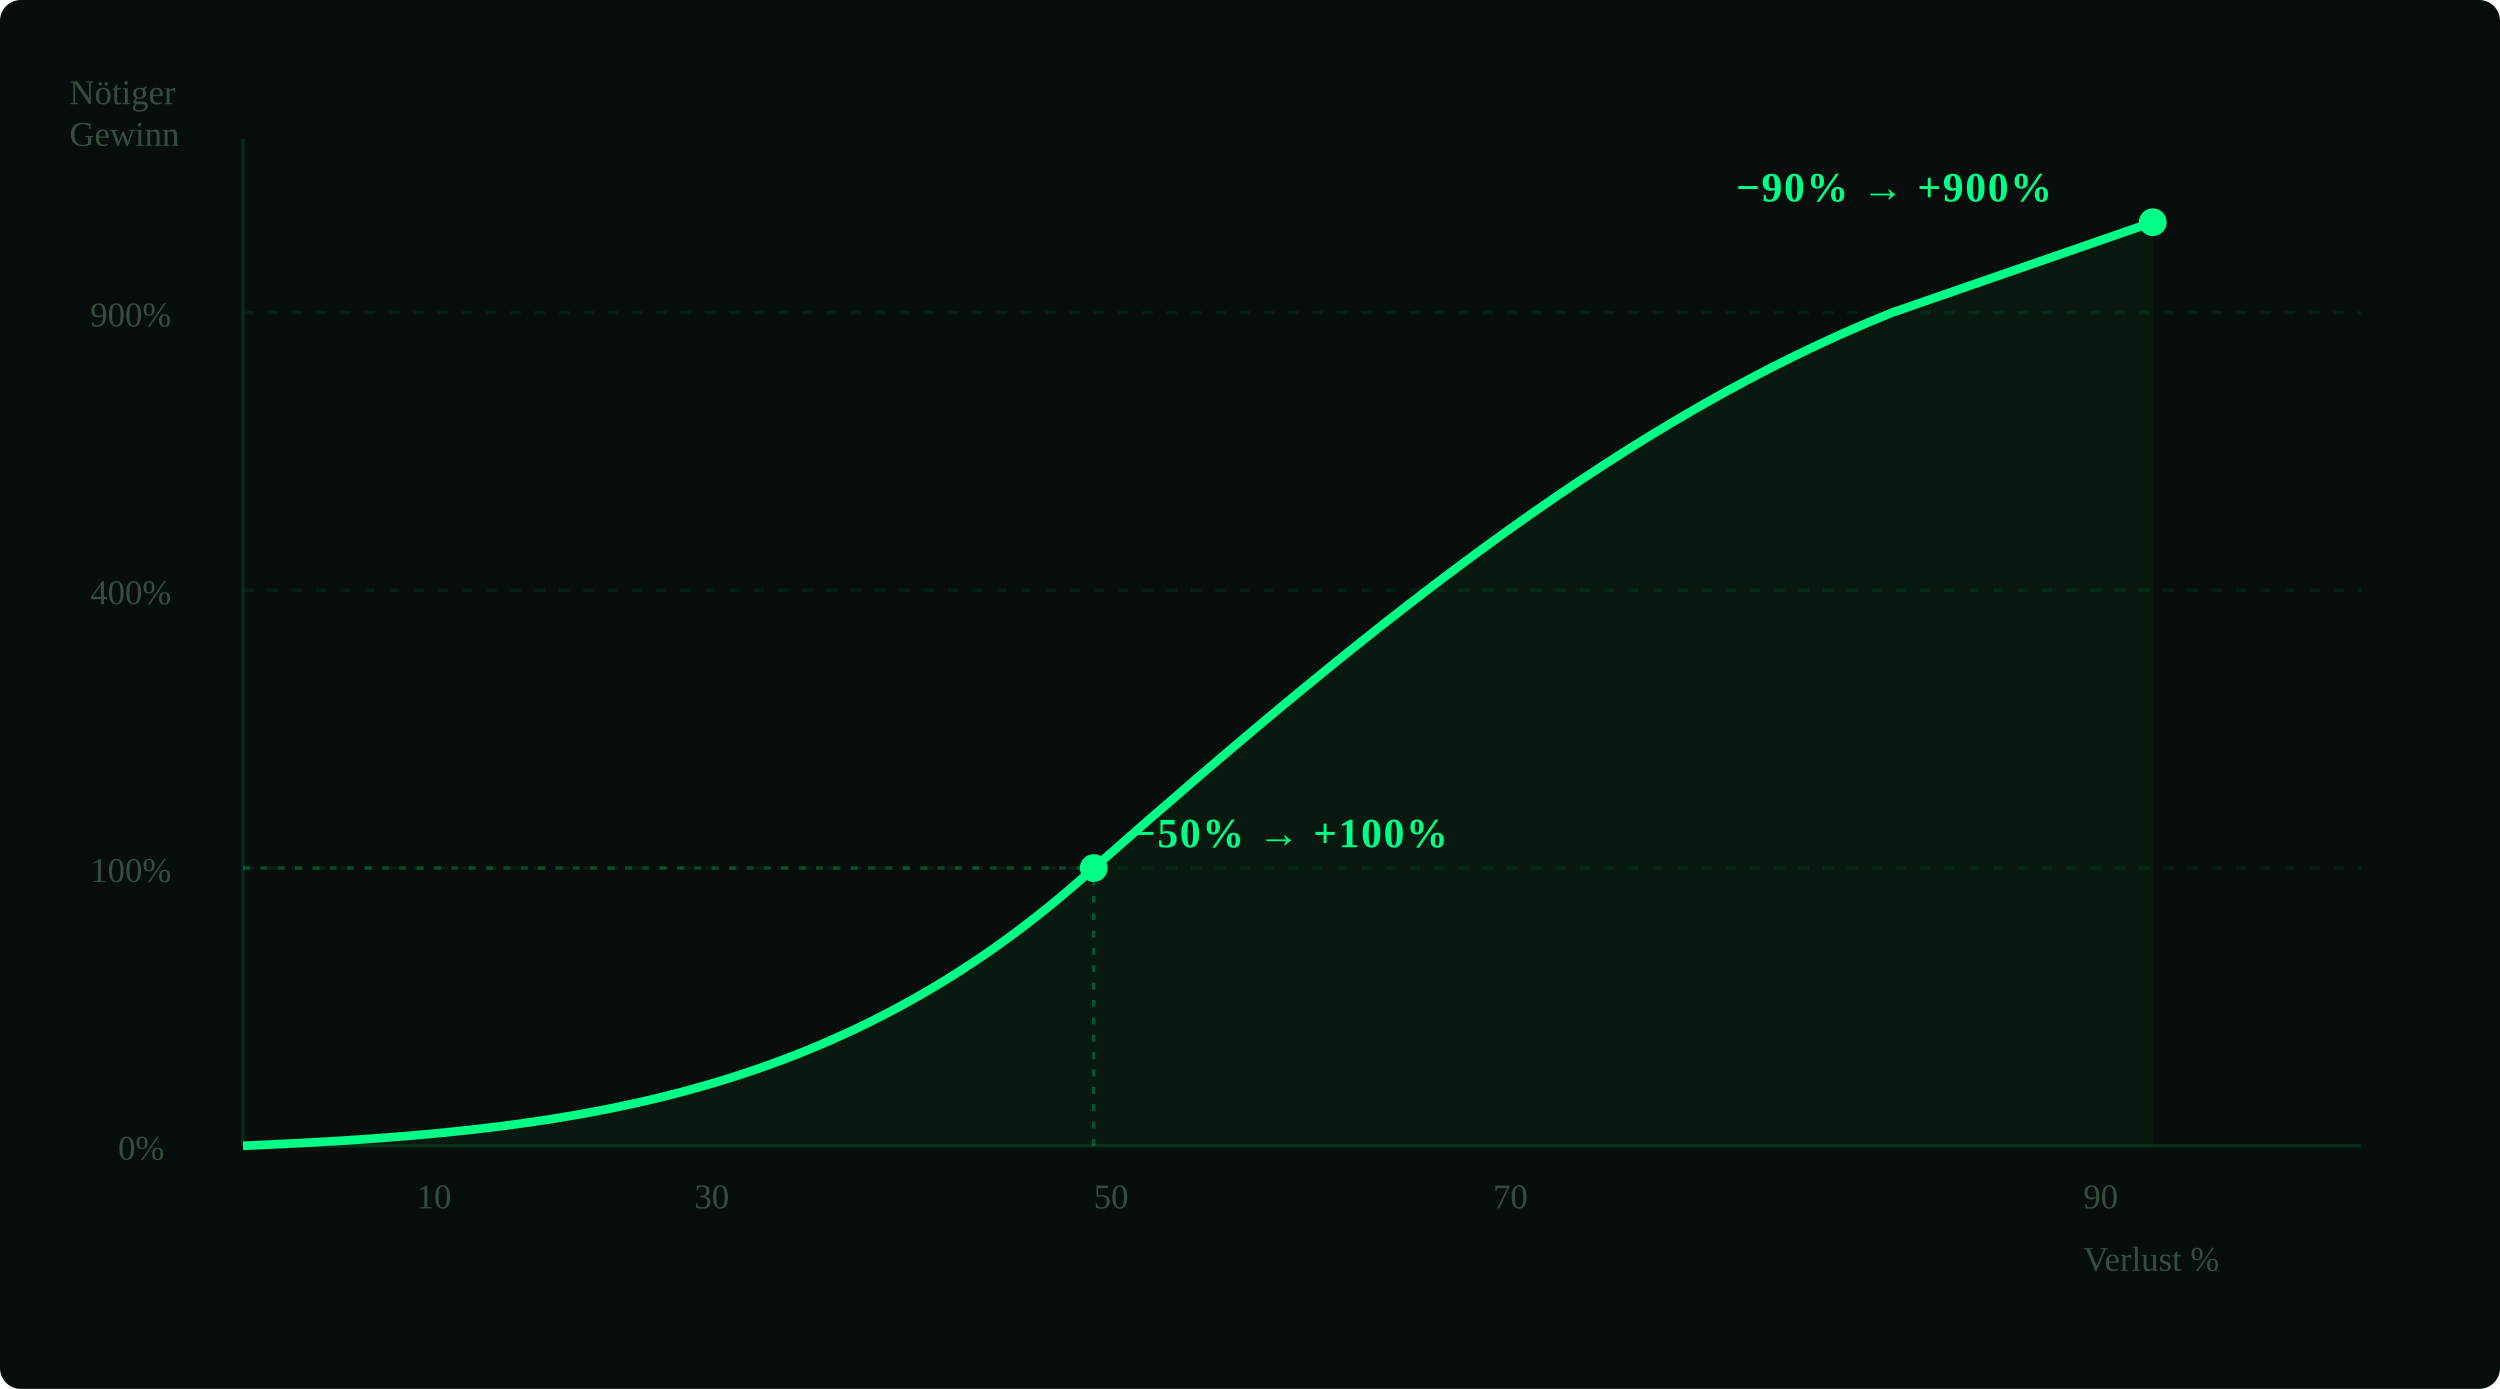
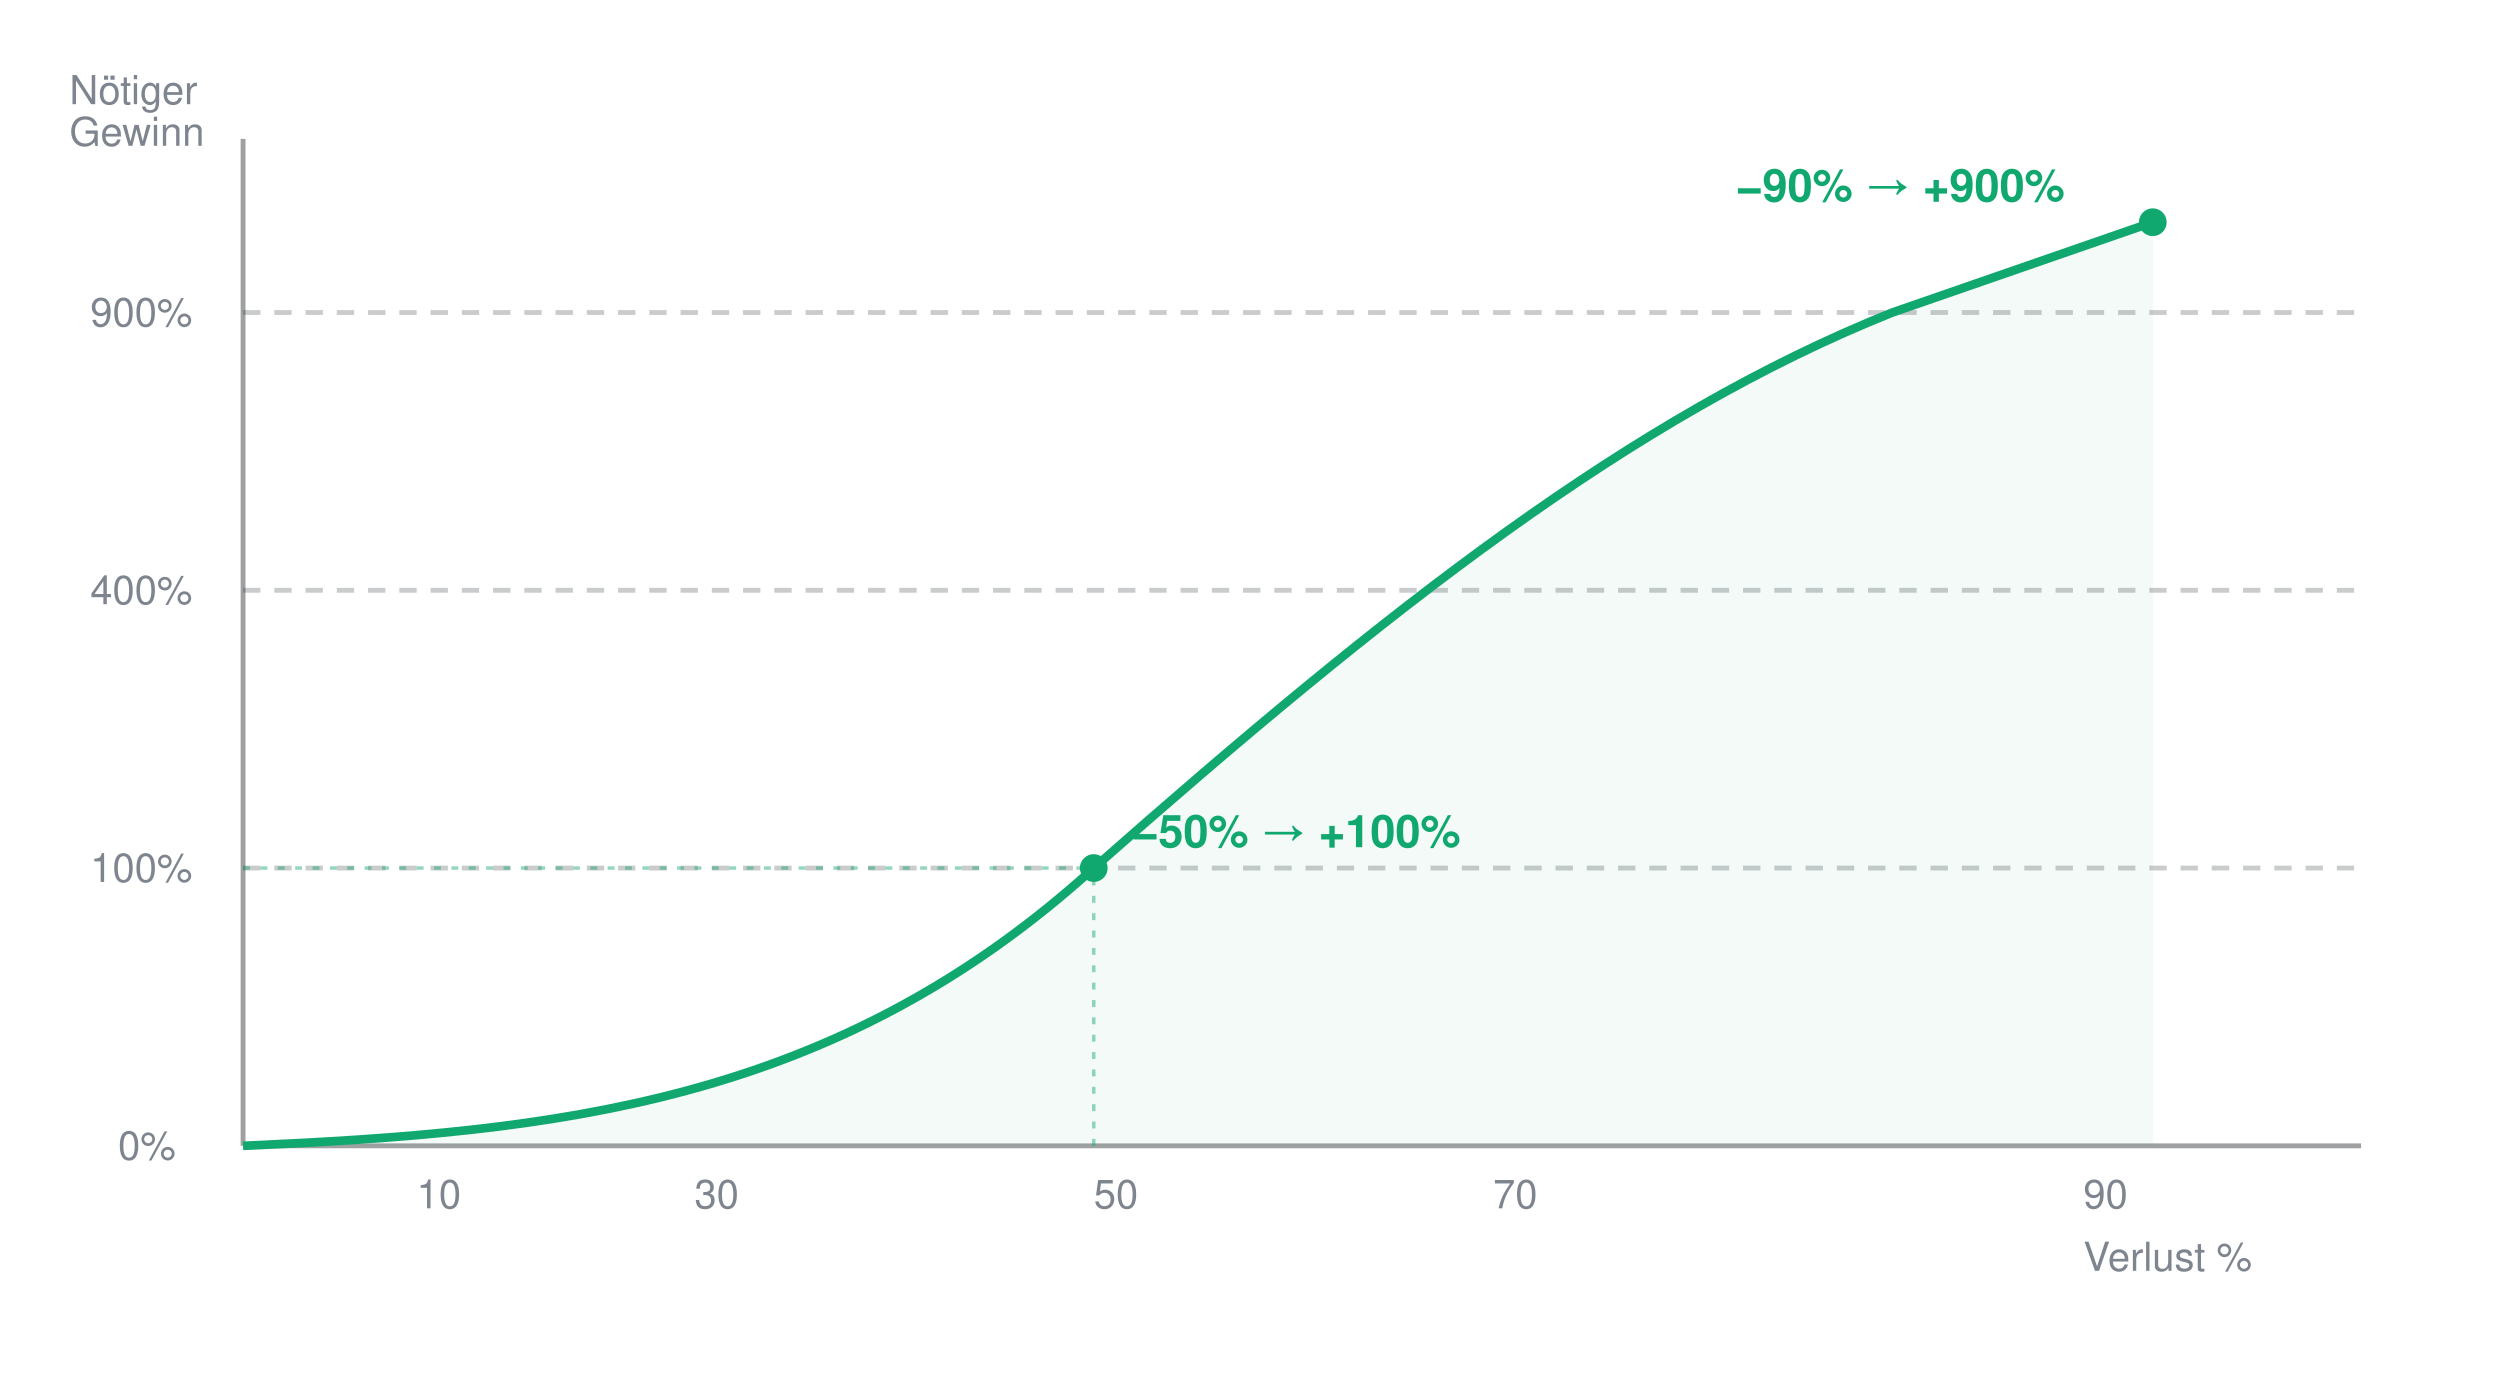
<svg xmlns="http://www.w3.org/2000/svg" viewBox="0 0 720 400" role="img" aria-label="Nötiger Aufholgewinn steigt konvex mit dem Verlust: minus 50 Prozent erfordert plus 100 Prozent, minus 90 Prozent erfordert plus 900 Prozent.">
  <style>
-     .svg-bg   { fill: var(--bg, #080e0b); }
-     .axis     { stroke: var(--border2, rgba(0,255,135,.12)); stroke-width: 1; }
-     .grid     { stroke: var(--border, rgba(0,255,135,.07)); stroke-width: 1; stroke-dasharray: 3 4; }
-     .curve    { stroke: var(--neon, #00ff87); stroke-width: 2.5; fill: none; }
-     .area     { fill: var(--neon-dim, rgba(0,255,135,.09)); }
-     .marker   { fill: var(--neon, #00ff87); }
-     .marker-l { stroke: var(--neon-border, rgba(0,255,135,.25)); stroke-width: 1; stroke-dasharray: 2 3; }
-     .lbl      { fill: var(--text-2, #6a8c7a); font-family: var(--mono, ui-monospace,'SF Mono','Cascadia Code','Fira Code','Consolas',monospace); font-size: 12px; letter-spacing: .04em; }
-     .lbl-neon { fill: var(--neon, #00ff87); font-family: var(--mono, ui-monospace,monospace); font-size: 12px; font-weight: 700; letter-spacing: .04em; }
-     .tick     { fill: var(--text-3, #344d3e); font-family: var(--mono, ui-monospace,monospace); font-size: 10px; }
+     .svg-bg   { fill: var(--bg, #FFFFFF); }
+     .axis     { stroke: var(--border2, rgba(17,19,23,.40)); stroke-width: 1.4; }
+     .grid     { stroke: var(--border, rgba(17,19,23,.22)); stroke-width: 1.4; stroke-dasharray: 5 4; }
+     .curve    { stroke: var(--neon, #10A86E); stroke-width: 2.5; fill: none; }
+     .area     { fill: var(--neon-dim, rgba(16,168,110,.10)); }
+     .marker   { fill: var(--neon, #10A86E); }
+     .marker-l { stroke: var(--neon-border, rgba(16,168,110,.45)); stroke-width: 1; stroke-dasharray: 2 3; }
+     .lbl      { fill: var(--text-2, #555A62); font-family: 'Geist',-apple-system,BlinkMacSystemFont,'Segoe UI',Helvetica,Arial,sans-serif; font-size: 13px; letter-spacing: 0; }
+     .lbl-neon { fill: var(--neon, #10A86E); font-family: 'Geist',-apple-system,BlinkMacSystemFont,'Segoe UI',Helvetica,Arial,sans-serif; font-size: 13px; font-weight: 700; letter-spacing: 0; }
+     .tick     { fill: var(--text-3, #7E858F); font-family: 'Geist',-apple-system,BlinkMacSystemFont,'Segoe UI',Helvetica,Arial,sans-serif; font-size: 11.5px; }
  </style>
  <rect class="svg-bg" x="0" y="0" width="720" height="400" rx="6" />
  <line class="grid" x1="70" y1="90" x2="680" y2="90" />
  <line class="grid" x1="70" y1="170" x2="680" y2="170" />
  <line class="grid" x1="70" y1="250" x2="680" y2="250" />
  <line class="axis" x1="70" y1="40" x2="70" y2="330" />
  <line class="axis" x1="70" y1="330" x2="680" y2="330" />
  <text class="tick" x="34" y="334">0%</text>
  <text class="tick" x="26" y="254">100%</text>
  <text class="tick" x="26" y="174">400%</text>
  <text class="tick" x="26" y="94">900%</text>
  <text class="tick" x="20" y="30">Nötiger</text>
  <text class="tick" x="20" y="42">Gewinn</text>
  <text class="tick" x="120" y="348">10</text>
  <text class="tick" x="200" y="348">30</text>
  <text class="tick" x="315" y="348">50</text>
  <text class="tick" x="430" y="348">70</text>
  <text class="tick" x="600" y="348">90</text>
  <text class="tick" x="600" y="366">Verlust %</text>
  <path class="area" d="M70,330     C160,326 240,318 315,250     C400,175 470,120 545,90     L620,64 L620,330 Z" opacity="0.5" />
  <path class="curve" d="M70,330     C160,326 240,318 315,250     C400,175 470,120 545,90     L620,64" />
  <line class="marker-l" x1="315" y1="330" x2="315" y2="250" />
  <line class="marker-l" x1="70" y1="250" x2="315" y2="250" />
  <circle class="marker" cx="315" cy="250" r="4" />
  <text class="lbl-neon" x="326" y="244">−50% → +100%</text>
  <circle class="marker" cx="620" cy="64" r="4" />
  <text class="lbl-neon" x="500" y="58">−90% → +900%</text>
</svg>
